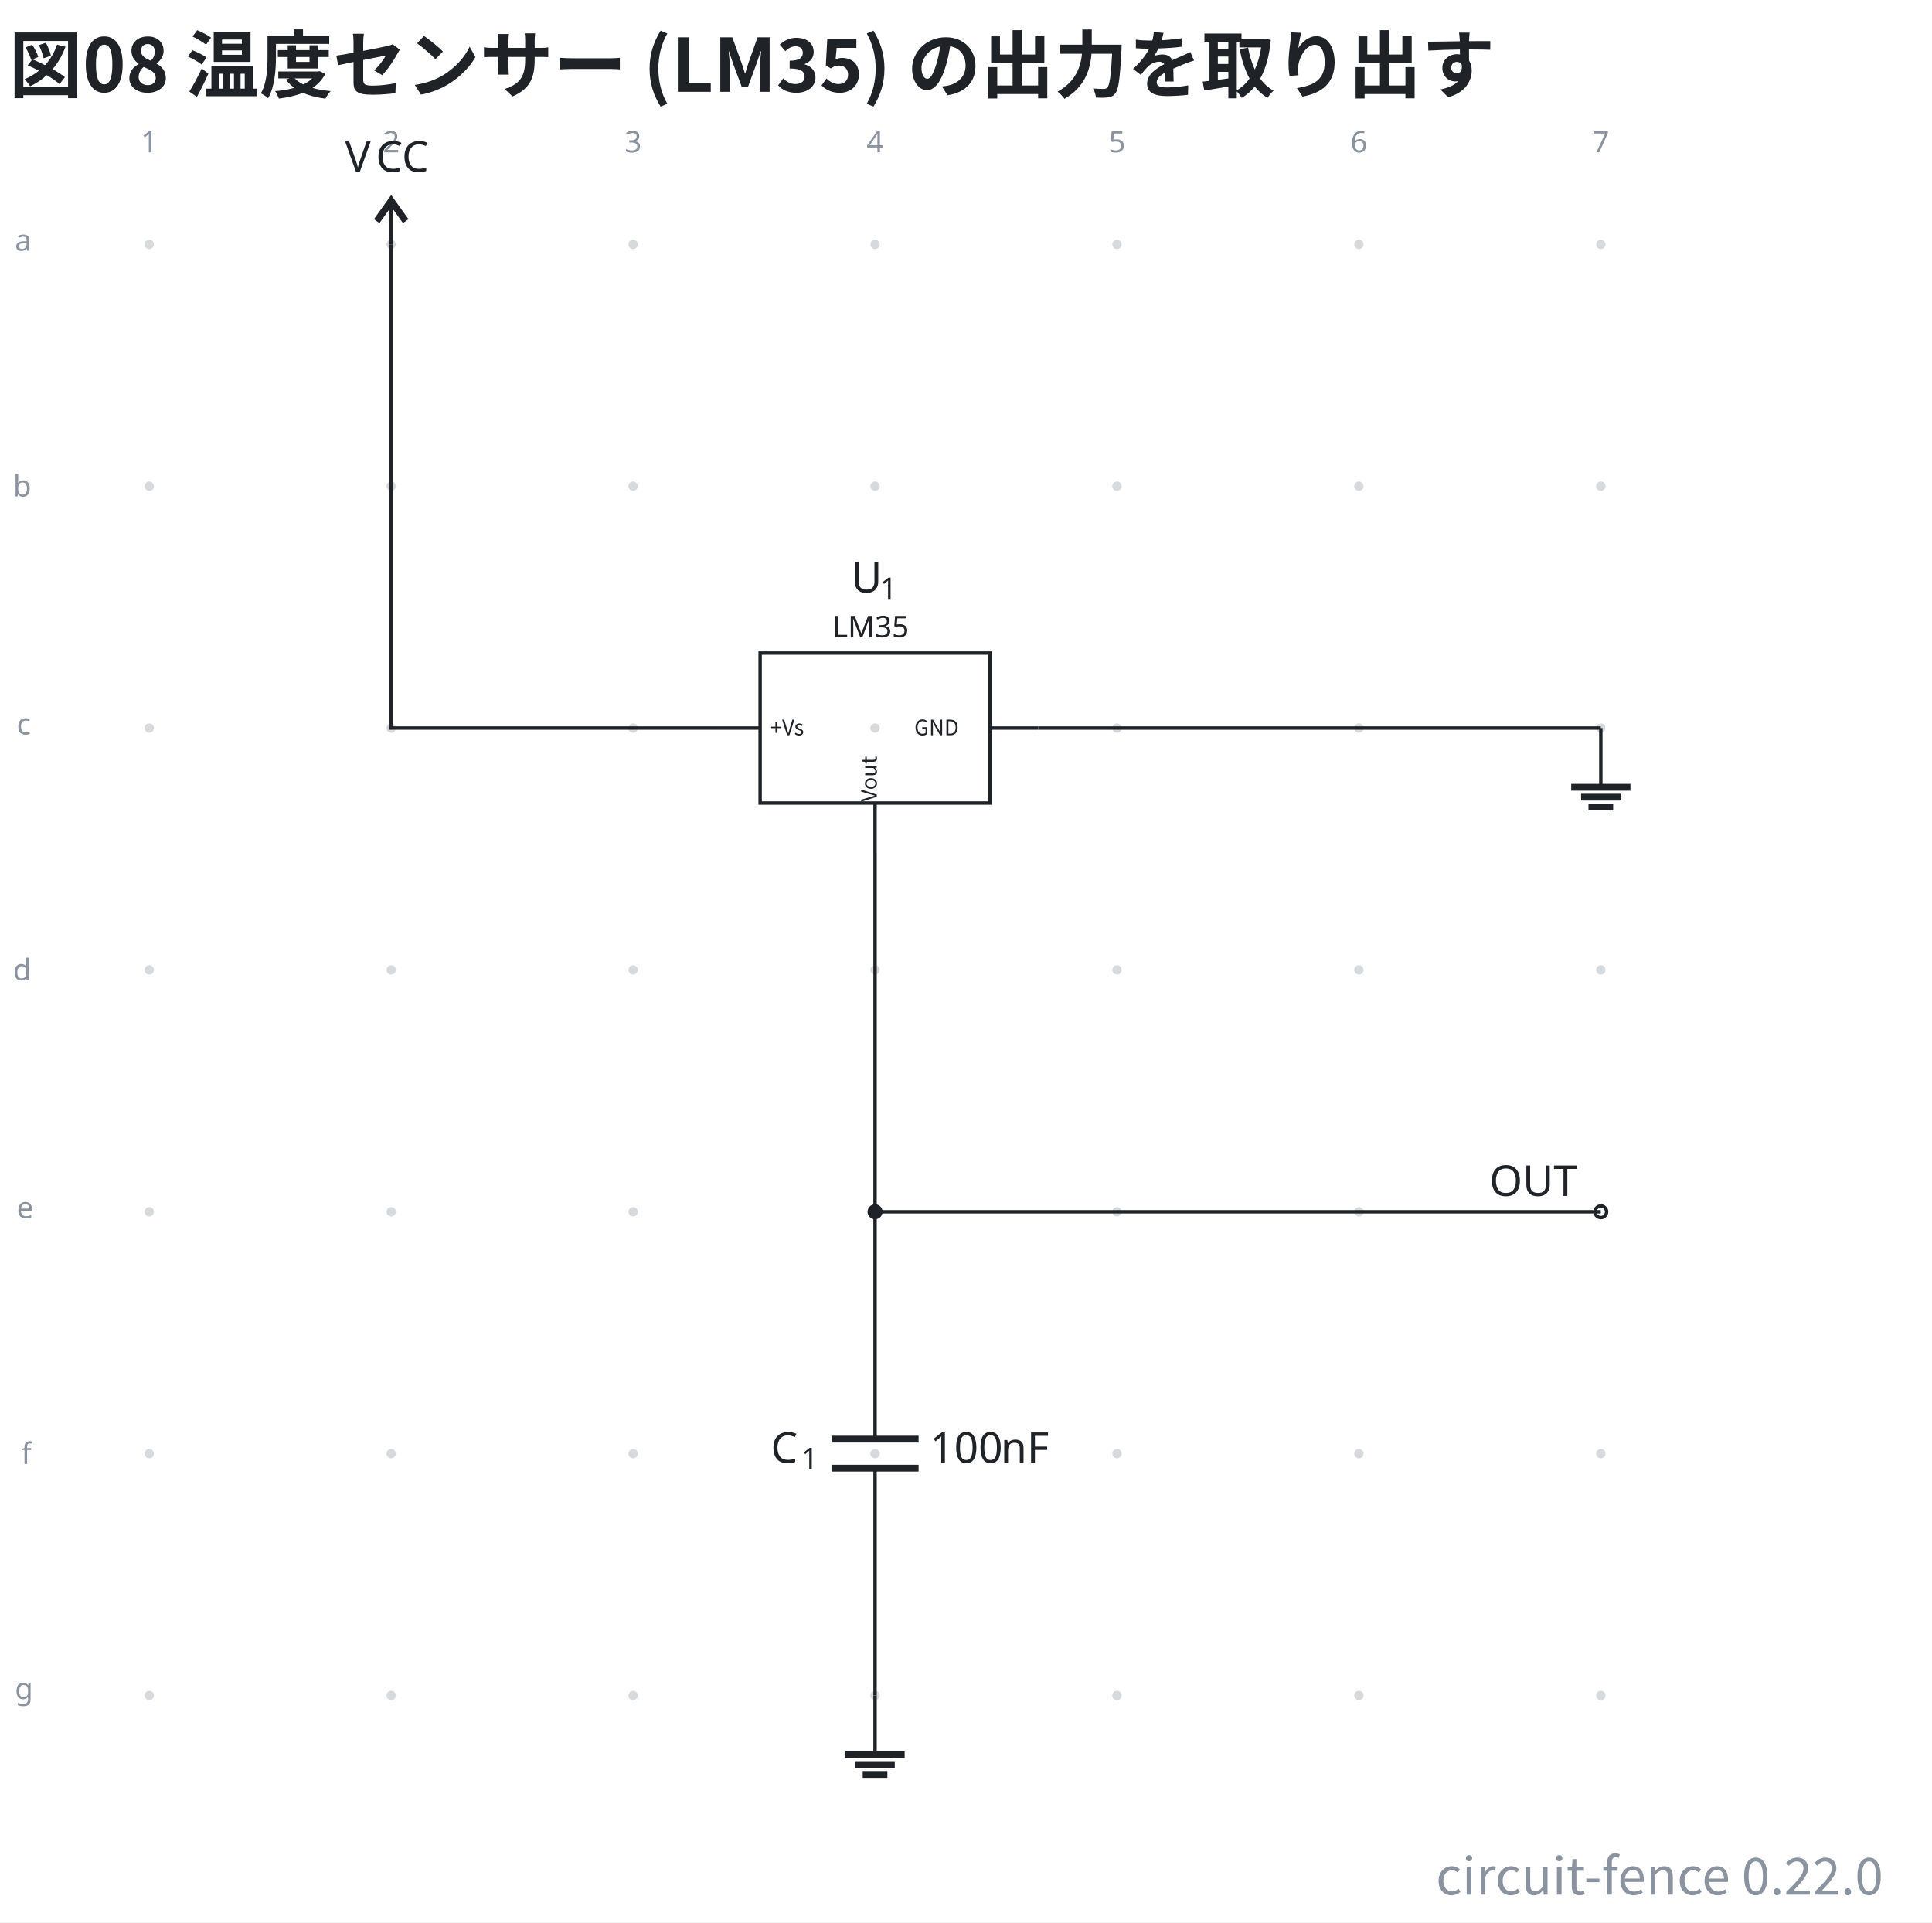
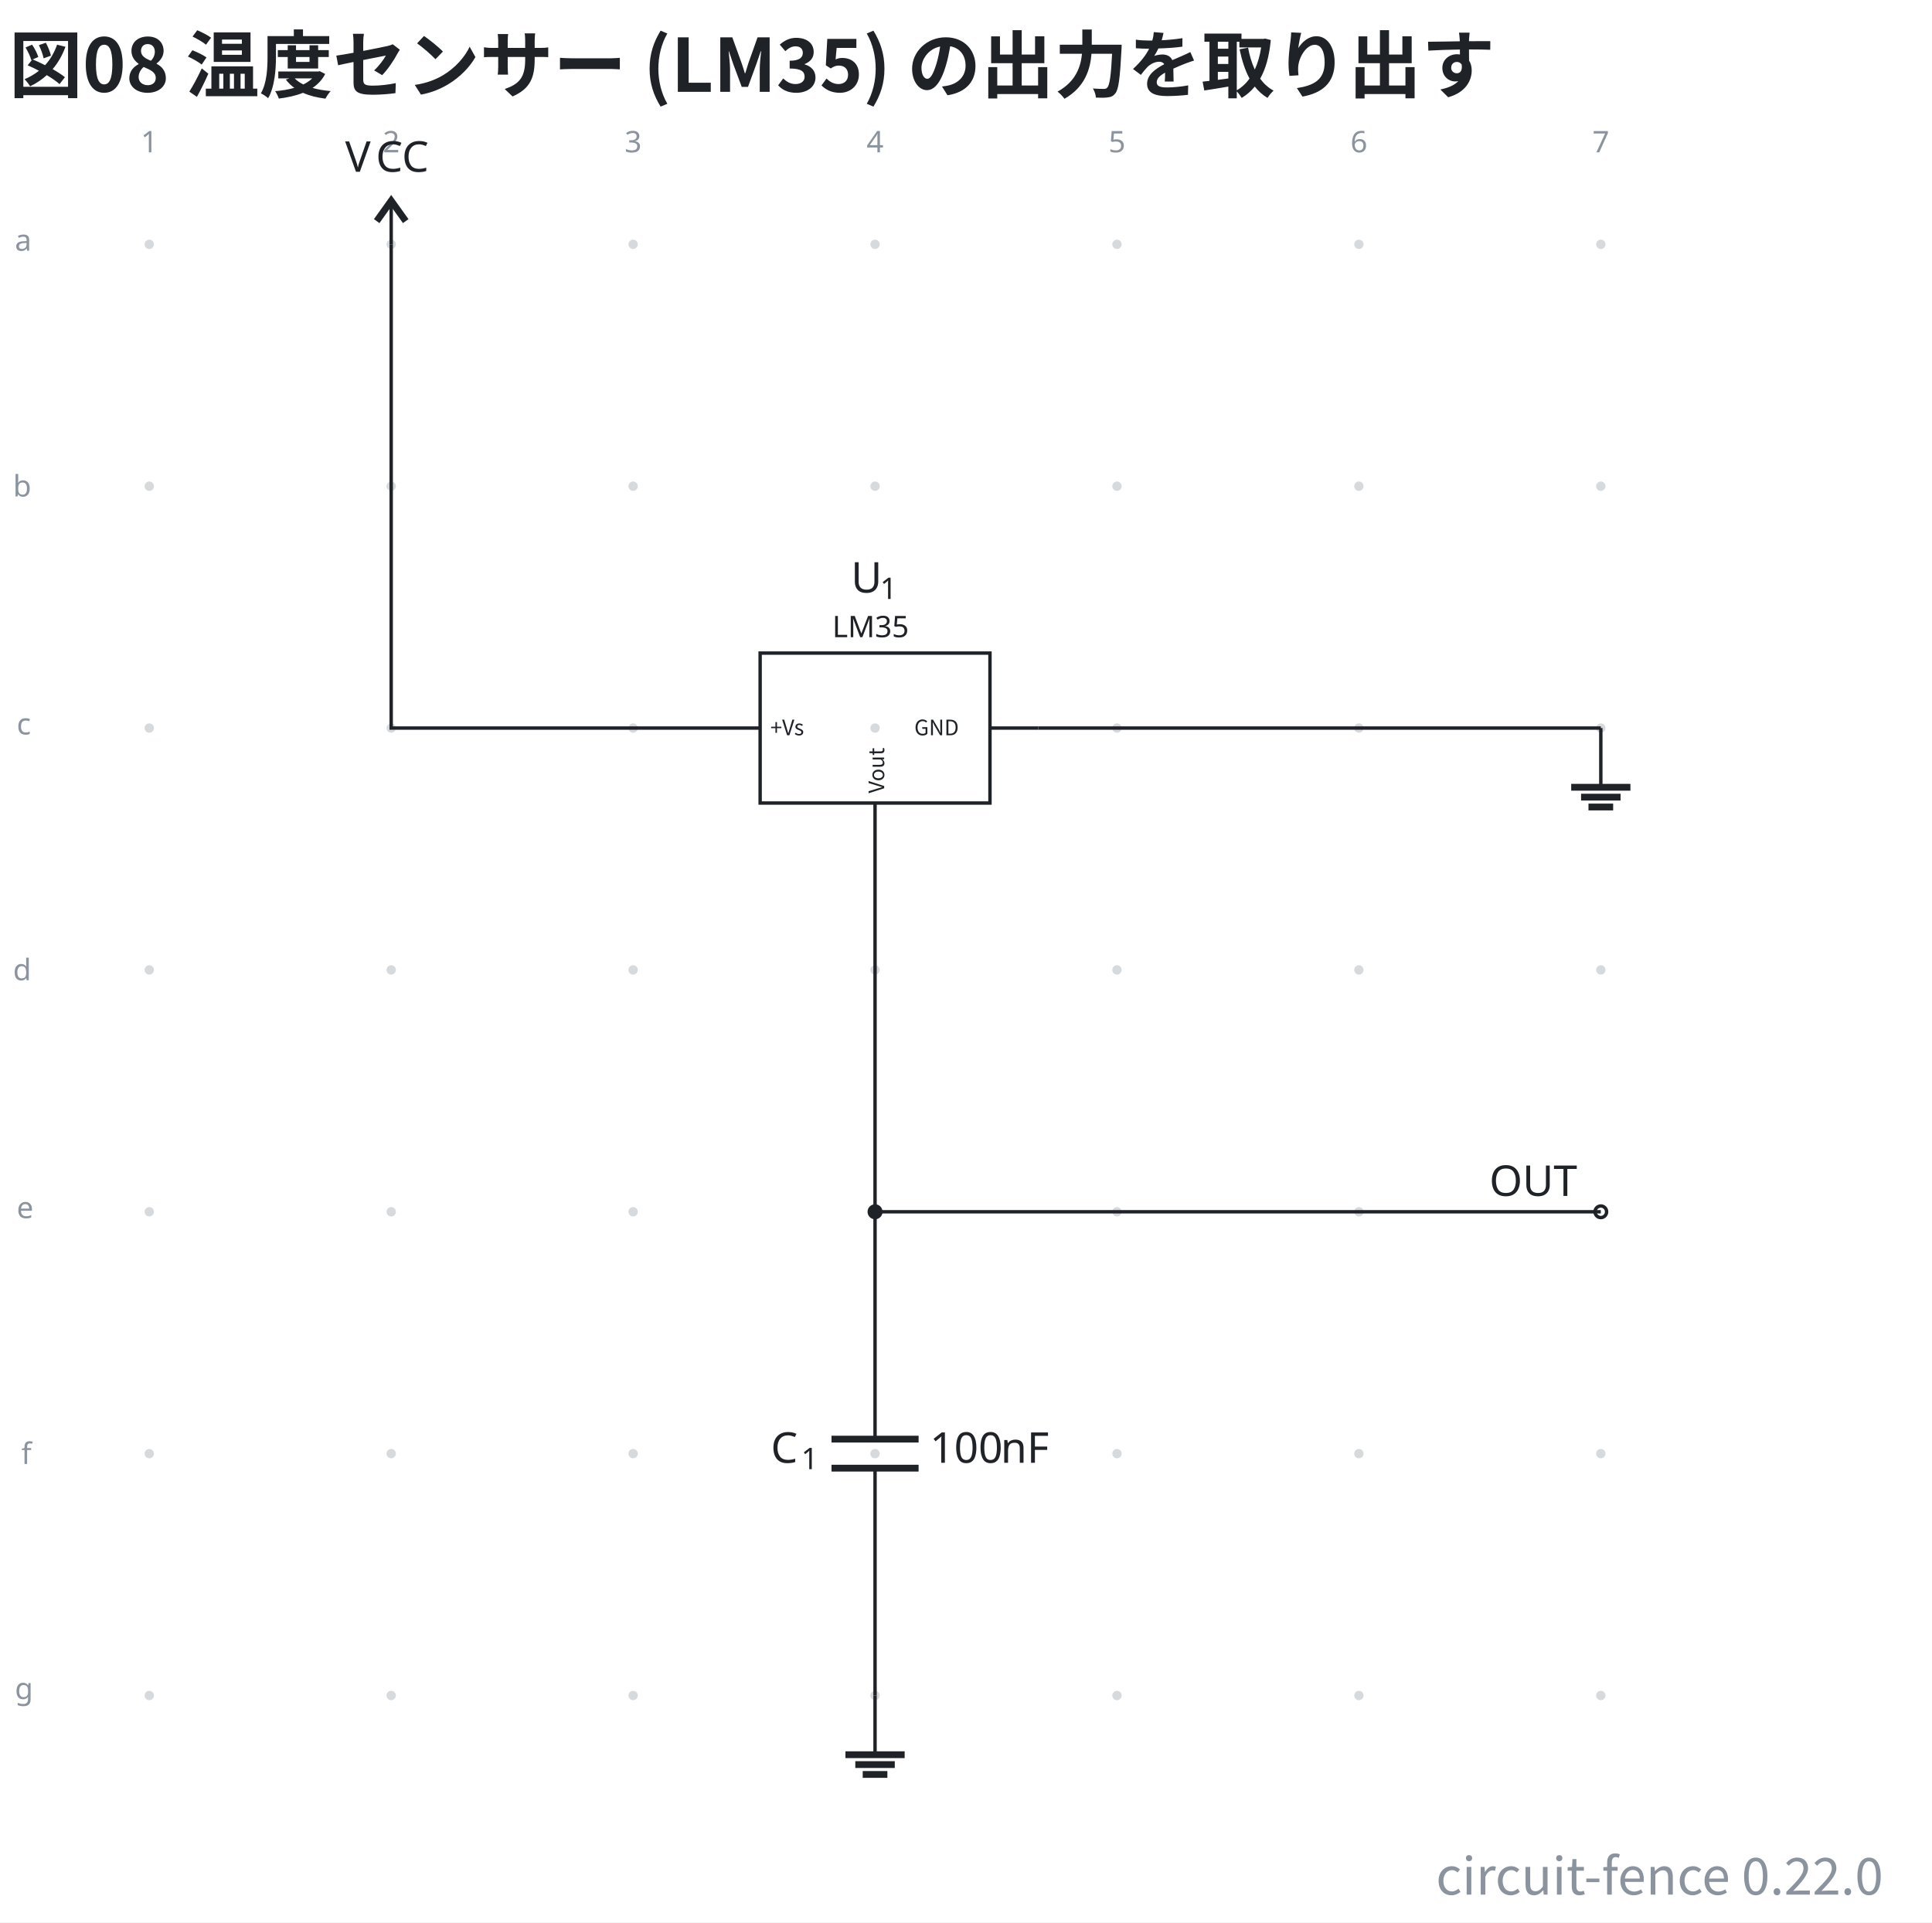
<svg xmlns="http://www.w3.org/2000/svg" data-figure-paper="#ffffff" data-circuit-fence="0.22.0" fill="#1f2328" width="605.93" height="603.081" viewBox="-72 -72 454.447 452.311">
  <rect x="-72" y="-72" width="454.447" height="452.311" fill="#ffffff" />
  <g stroke="#1f2328" stroke-miterlimit="10" stroke-width=".8">
    <path fill="#8b949e" fill-opacity=".35" stroke="none" stroke-opacity=".35" d="M-35.787-14.511a1.1 1.1 0 1 0-2.2 0 1.1 1.1 0 0 0 2.2 0M-35.787 42.394a1.1 1.1 0 1 0-2.2 0 1.1 1.1 0 0 0 2.2 0M-35.787 99.3a1.1 1.1 0 1 0-2.2 0 1.1 1.1 0 0 0 2.2 0M-35.787 156.205a1.1 1.1 0 1 0-2.2 0 1.1 1.1 0 0 0 2.2 0M-35.787 213.11a1.1 1.1 0 1 0-2.2 0 1.1 1.1 0 0 0 2.2 0M-35.787 270.016a1.1 1.1 0 1 0-2.2 0 1.1 1.1 0 0 0 2.2 0M-35.787 326.922a1.1 1.1 0 1 0-2.2 0 1.1 1.1 0 0 0 2.2 0M21.118-14.511a1.1 1.1 0 1 0-2.2 0 1.1 1.1 0 0 0 2.2 0M21.118 42.394a1.1 1.1 0 1 0-2.2 0 1.1 1.1 0 0 0 2.2 0M21.118 99.3a1.1 1.1 0 1 0-2.2 0 1.1 1.1 0 0 0 2.2 0M21.118 156.205a1.1 1.1 0 1 0-2.2 0 1.1 1.1 0 0 0 2.2 0M21.118 213.11a1.1 1.1 0 1 0-2.2 0 1.1 1.1 0 0 0 2.2 0M21.118 270.016a1.1 1.1 0 1 0-2.2 0 1.1 1.1 0 0 0 2.2 0M21.118 326.922a1.1 1.1 0 1 0-2.2 0 1.1 1.1 0 0 0 2.2 0M78.024-14.511a1.1 1.1 0 1 0-2.2 0 1.1 1.1 0 0 0 2.2 0M78.024 42.394a1.1 1.1 0 1 0-2.2 0 1.1 1.1 0 0 0 2.2 0M78.024 99.3a1.1 1.1 0 1 0-2.2 0 1.1 1.1 0 0 0 2.2 0M78.024 156.205a1.1 1.1 0 1 0-2.2 0 1.1 1.1 0 0 0 2.2 0M78.024 213.11a1.1 1.1 0 1 0-2.2 0 1.1 1.1 0 0 0 2.2 0M78.024 270.016a1.1 1.1 0 1 0-2.2 0 1.1 1.1 0 0 0 2.2 0M78.024 326.922a1.1 1.1 0 1 0-2.2 0 1.1 1.1 0 0 0 2.2 0M134.93-14.511a1.1 1.1 0 1 0-2.2 0 1.1 1.1 0 0 0 2.2 0M134.93 42.394a1.1 1.1 0 1 0-2.2 0 1.1 1.1 0 0 0 2.2 0M134.93 99.3a1.1 1.1 0 1 0-2.2 0 1.1 1.1 0 0 0 2.2 0M134.93 156.205a1.1 1.1 0 1 0-2.2 0 1.1 1.1 0 0 0 2.2 0M134.93 213.11a1.1 1.1 0 1 0-2.2 0 1.1 1.1 0 0 0 2.2 0M134.93 270.016a1.1 1.1 0 1 0-2.2 0 1.1 1.1 0 0 0 2.2 0M134.93 326.922a1.1 1.1 0 1 0-2.2 0 1.1 1.1 0 0 0 2.2 0M191.835-14.511a1.1 1.1 0 1 0-2.2 0 1.1 1.1 0 0 0 2.2 0M191.835 42.394a1.1 1.1 0 1 0-2.2 0 1.1 1.1 0 0 0 2.2 0M191.835 99.3a1.1 1.1 0 1 0-2.2 0 1.1 1.1 0 0 0 2.2 0M191.835 156.205a1.1 1.1 0 1 0-2.2 0 1.1 1.1 0 0 0 2.2 0M191.835 213.11a1.1 1.1 0 1 0-2.2 0 1.1 1.1 0 0 0 2.2 0M191.835 270.016a1.1 1.1 0 1 0-2.2 0 1.1 1.1 0 0 0 2.2 0M191.835 326.922a1.1 1.1 0 1 0-2.2 0 1.1 1.1 0 0 0 2.2 0M248.74-14.511a1.1 1.1 0 1 0-2.2 0 1.1 1.1 0 0 0 2.2 0M248.74 42.394a1.1 1.1 0 1 0-2.2 0 1.1 1.1 0 0 0 2.2 0M248.74 99.3a1.1 1.1 0 1 0-2.2 0 1.1 1.1 0 0 0 2.2 0M248.74 156.205a1.1 1.1 0 1 0-2.2 0 1.1 1.1 0 0 0 2.2 0M248.74 213.11a1.1 1.1 0 1 0-2.2 0 1.1 1.1 0 0 0 2.2 0M248.74 270.016a1.1 1.1 0 1 0-2.2 0 1.1 1.1 0 0 0 2.2 0M248.74 326.922a1.1 1.1 0 1 0-2.2 0 1.1 1.1 0 0 0 2.2 0M305.646-14.511a1.1 1.1 0 1 0-2.2 0 1.1 1.1 0 0 0 2.2 0M305.646 42.394a1.1 1.1 0 1 0-2.2 0 1.1 1.1 0 0 0 2.2 0M305.646 99.3a1.1 1.1 0 1 0-2.2 0 1.1 1.1 0 0 0 2.2 0M305.646 156.205a1.1 1.1 0 1 0-2.2 0 1.1 1.1 0 0 0 2.2 0M305.646 213.11a1.1 1.1 0 1 0-2.2 0 1.1 1.1 0 0 0 2.2 0M305.646 270.016a1.1 1.1 0 1 0-2.2 0 1.1 1.1 0 0 0 2.2 0M305.646 326.922a1.1 1.1 0 1 0-2.2 0 1.1 1.1 0 0 0 2.2 0m-1.1 0" />
    <g fill="#8b949e" stroke="#8b949e">
      <text x="-36.887" y="-14.511" fill="#8b949e" stroke="none" font-family="cmr7" font-size="7" transform="translate(-1.993 -21.645)">1</text>
    </g>
    <g fill="#8b949e" stroke="#8b949e">
      <text x="-36.887" y="-14.511" fill="#8b949e" stroke="none" font-family="cmr7" font-size="7" transform="translate(54.912 -21.645)">2</text>
    </g>
    <g fill="#8b949e" stroke="#8b949e">
      <text x="-36.887" y="-14.511" fill="#8b949e" stroke="none" font-family="cmr7" font-size="7" transform="translate(111.818 -21.645)">3</text>
    </g>
    <g fill="#8b949e" stroke="#8b949e">
      <text x="-36.887" y="-14.511" fill="#8b949e" stroke="none" font-family="cmr7" font-size="7" transform="translate(168.723 -21.645)">4</text>
    </g>
    <g fill="#8b949e" stroke="#8b949e">
      <text x="-36.887" y="-14.511" fill="#8b949e" stroke="none" font-family="cmr7" font-size="7" transform="translate(225.629 -21.645)">5</text>
    </g>
    <g fill="#8b949e" stroke="#8b949e">
      <text x="-36.887" y="-14.511" fill="#8b949e" stroke="none" font-family="cmr7" font-size="7" transform="translate(282.534 -21.645)">6</text>
    </g>
    <g fill="#8b949e" stroke="#8b949e">
      <text x="-36.887" y="-14.511" fill="#8b949e" stroke="none" font-family="cmr7" font-size="7" transform="translate(339.44 -21.645)">7</text>
    </g>
    <g fill="#8b949e" stroke="#8b949e">
      <text x="-36.887" y="-14.511" fill="#8b949e" stroke="none" font-family="cmr7" font-size="7" transform="translate(-31.62 1.507)">a</text>
    </g>
    <g fill="#8b949e" stroke="#8b949e">
      <text x="-36.887" y="-14.511" fill="#8b949e" stroke="none" font-family="cmr7" font-size="7" transform="translate(-32.05 59.336)">b</text>
    </g>
    <g fill="#8b949e" stroke="#8b949e">
      <text x="-36.887" y="-14.511" fill="#8b949e" stroke="none" font-family="cmr7" font-size="7" transform="translate(-31.189 115.318)">c</text>
    </g>
    <g fill="#8b949e" stroke="#8b949e">
      <text x="-36.887" y="-14.511" fill="#8b949e" stroke="none" font-family="cmr7" font-size="7" transform="translate(-32.05 173.147)">d</text>
    </g>
    <g fill="#8b949e" stroke="#8b949e">
      <text x="-36.887" y="-14.511" fill="#8b949e" stroke="none" font-family="cmr7" font-size="7" transform="translate(-31.189 229.129)">e</text>
    </g>
    <g fill="#8b949e" stroke="#8b949e">
      <text x="-36.887" y="-14.511" fill="#8b949e" stroke="none" font-family="cmr7" font-size="7" transform="translate(-30.112 286.958)">f</text>
    </g>
    <g fill="#8b949e" stroke="#8b949e">
      <text x="-36.887" y="-14.511" fill="#8b949e" stroke="none" font-family="cmr7" font-size="7" transform="translate(-31.62 342.26)">g</text>
    </g>
    <g stroke="none" font-family="cmr10" font-size="10">
      <text x="-36.887" y="-14.511" transform="translate(46.072 -17.074)">V</text>
      <text x="-29.665" y="-14.511" transform="translate(46.072 -17.074)">CC</text>
    </g>
    <g stroke-width="1.6">
      <path fill="none" d="m16.604-19.974 3.414-4.78 3.415 4.78" />
      <path fill="none" stroke-width=".8" d="M20.018-14.511v-10.243" />
    </g>
    <path fill="none" d="M106.8 116.94h54.06V81.66H106.8ZM95.417 99.3h11.381m27.03 29.022V116.94m38.412-17.64h-11.382" />
    <text x="-36.887" y="-14.511" stroke="none" font-family="cmr7" font-size="7" transform="translate(160.66 92.437)">LM35</text>
    <g stroke="none">
      <text x="-36.887" y="-14.511" font-family="cmmi10" font-size="10" transform="translate(165.06 81.937)">U</text>
      <text x="-30.059" y="-13.011" font-family="cmr7" font-size="7" transform="translate(165.06 81.937)">1</text>
    </g>
    <g>
      <text x="-36.887" y="-14.511" fill="#1f2328" stroke="none" font-family="'Noto Sans CJK JP','Noto Sans JP','Hiragino Sans','Yu Gothic',sans-serif" font-size="5" transform="translate(146.086 115.51)">+Vs</text>
    </g>
    <g>
-       <text x="-36.887" y="-14.511" fill="#1f2328" stroke="none" font-family="'Noto Sans CJK JP','Noto Sans JP','Hiragino Sans','Yu Gothic',sans-serif" font-size="5" transform="translate(171.116 131.15) rotate(270 -36.887 -14.511)">Vout</text>
+       <text x="-36.887" y="-14.511" fill="#1f2328" stroke="none" font-family="'Noto Sans CJK JP','Noto Sans JP','Hiragino Sans','Yu Gothic',sans-serif" font-size="5" transform="translate(171.116 129.15) rotate(270 -36.887 -14.511)" dy="0.35em">Vout</text>
    </g>
    <g>
      <text x="-36.887" y="-14.511" fill="#1f2328" stroke="none" font-family="'Noto Sans CJK JP','Noto Sans JP','Hiragino Sans','Yu Gothic',sans-serif" font-size="5" transform="translate(190.444 115.51)" text-anchor="end">GND</text>
    </g>
    <path fill="none" d="M304.546 99.3v13.93" />
    <path fill="none" stroke-width="1.6" d="M297.58 113.23h13.931m-11.609 2.322h9.287m-7.545 2.322h5.804" />
    <g fill="#ffffff">
      <path d="M305.911 213.11a1.365 1.365 0 1 0-2.73 0 1.365 1.365 0 0 0 2.73 0Zm-1.365 0" />
    </g>
    <text x="-36.887" y="-14.511" stroke="none" font-family="cmr10" font-size="10" transform="translate(315.2 223.889)">OUT</text>
    <path fill="none" d="M133.83 213.11v.4m0-.399v53.491m0 6.829v53.49m-.001-.399v.4" />
    <g stroke-width="1.6">
      <path fill="none" d="M144.072 266.602h-20.486m20.486 6.829h-20.486" />
    </g>
    <g stroke="none">
      <text x="-36.887" y="-14.511" font-family="cmmi10" font-size="10" transform="translate(146.201 286.68)">C</text>
      <text x="-29.74" y="-13.011" font-family="cmr7" font-size="7" transform="translate(146.201 286.68)">1</text>
    </g>
    <g stroke="none" font-family="cmr10" font-size="10">
      <text x="-36.887" y="-14.511" transform="translate(183.598 286.68)">100</text>
      <text x="-20.22" y="-14.511" transform="translate(183.598 286.68)">nF</text>
    </g>
    <path fill="none" d="M133.83 326.922v13.93" />
    <path fill="none" stroke-width="1.6" d="M126.864 340.852h13.93m-11.608 2.322h9.287m-7.546 2.322h5.804" />
    <path fill="none" d="M20.018-14.511v113.81h75.4M172.24 99.3h132.306M133.83 128.322v84.789M133.83 213.11h170.716" />
    <path d="M135.195 213.11a1.365 1.365 0 1 0-2.731 0 1.365 1.365 0 0 0 2.73 0Zm-1.366 0" />
    <g>
      <text x="-36.887" y="-14.511" fill="#1f2328" stroke="none" font-family="'Noto Sans CJK JP','Noto Sans JP','Hiragino Sans','Yu Gothic',sans-serif" font-size="17.28" transform="translate(-32.983 -35.889)" font-weight="bold">図08 温度センサー (LM35) の出力を取り出す</text>
    </g>
    <g>
      <text x="-36.887" y="-14.511" fill="#8b949e" stroke="none" font-family="'Noto Sans CJK JP','Noto Sans JP','Hiragino Sans','Yu Gothic',sans-serif" font-size="12" transform="translate(407.856 388.28)" text-anchor="end">circuit-fence 0.22.0</text>
    </g>
  </g>
</svg>
